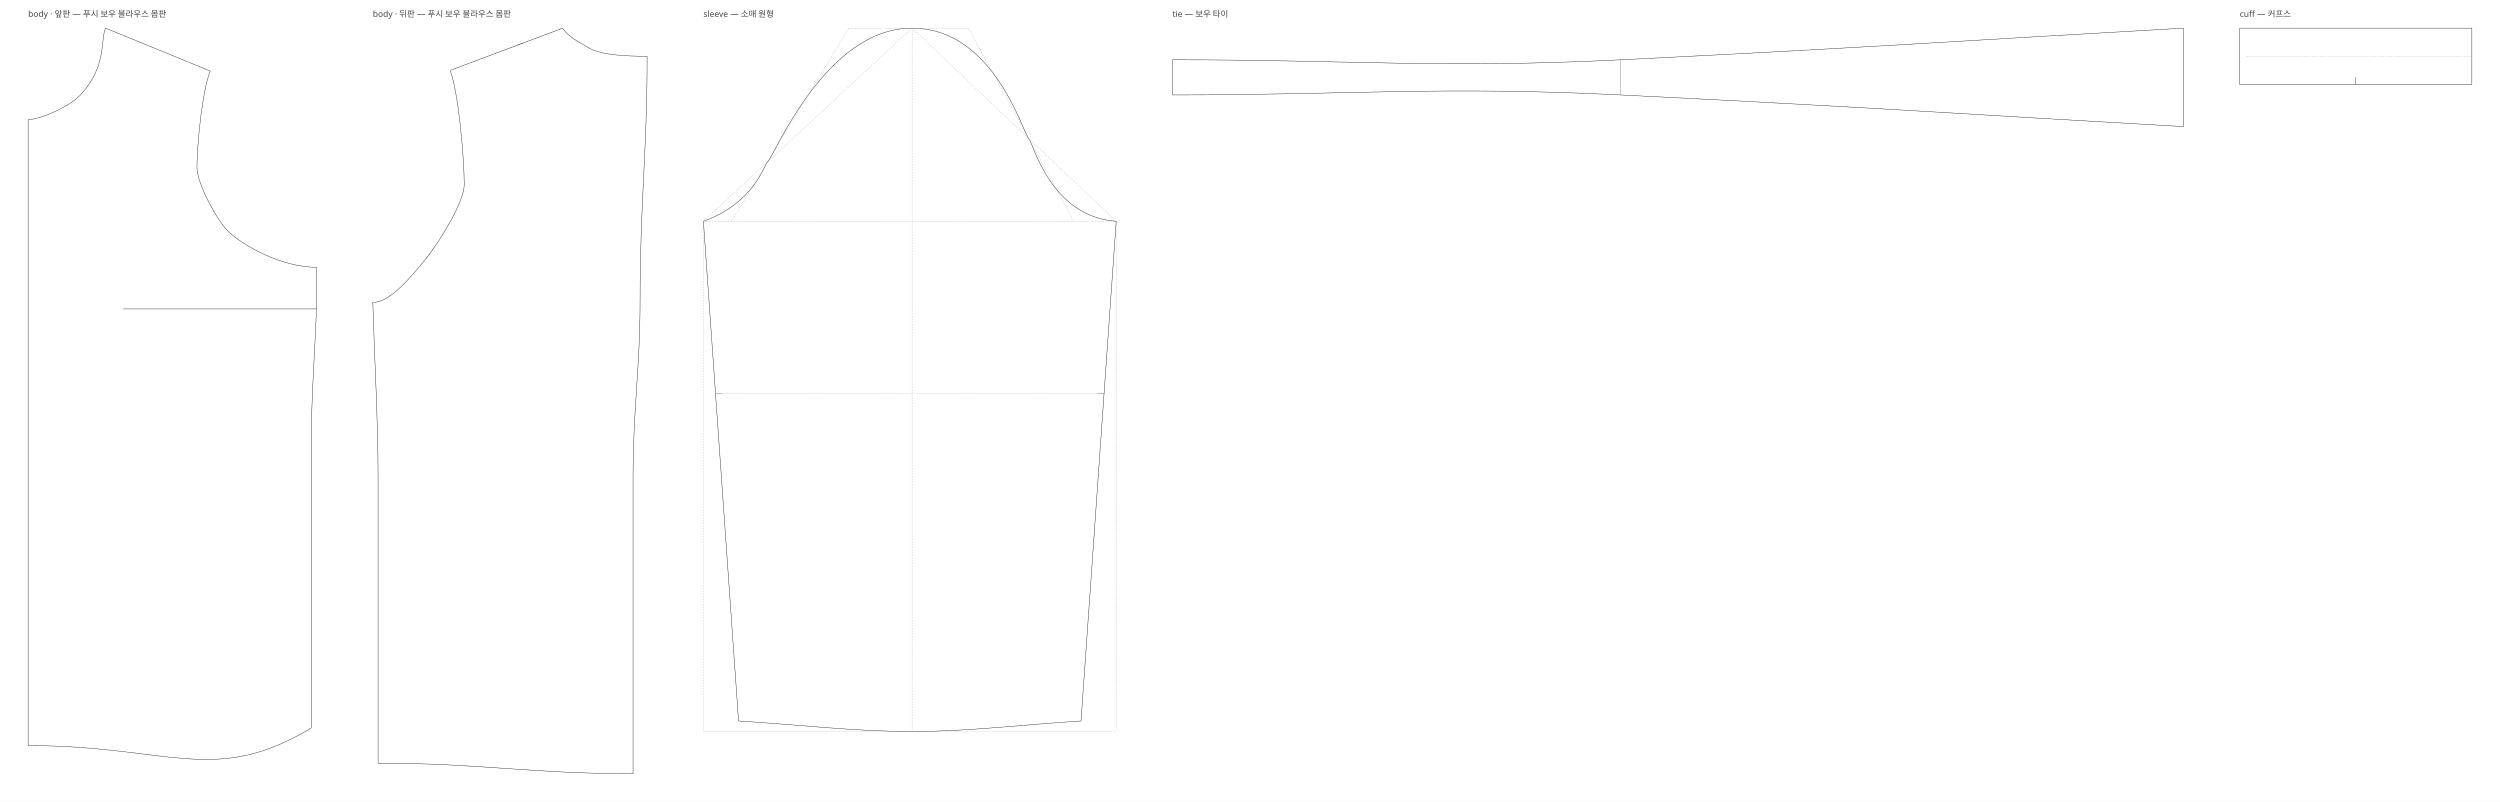
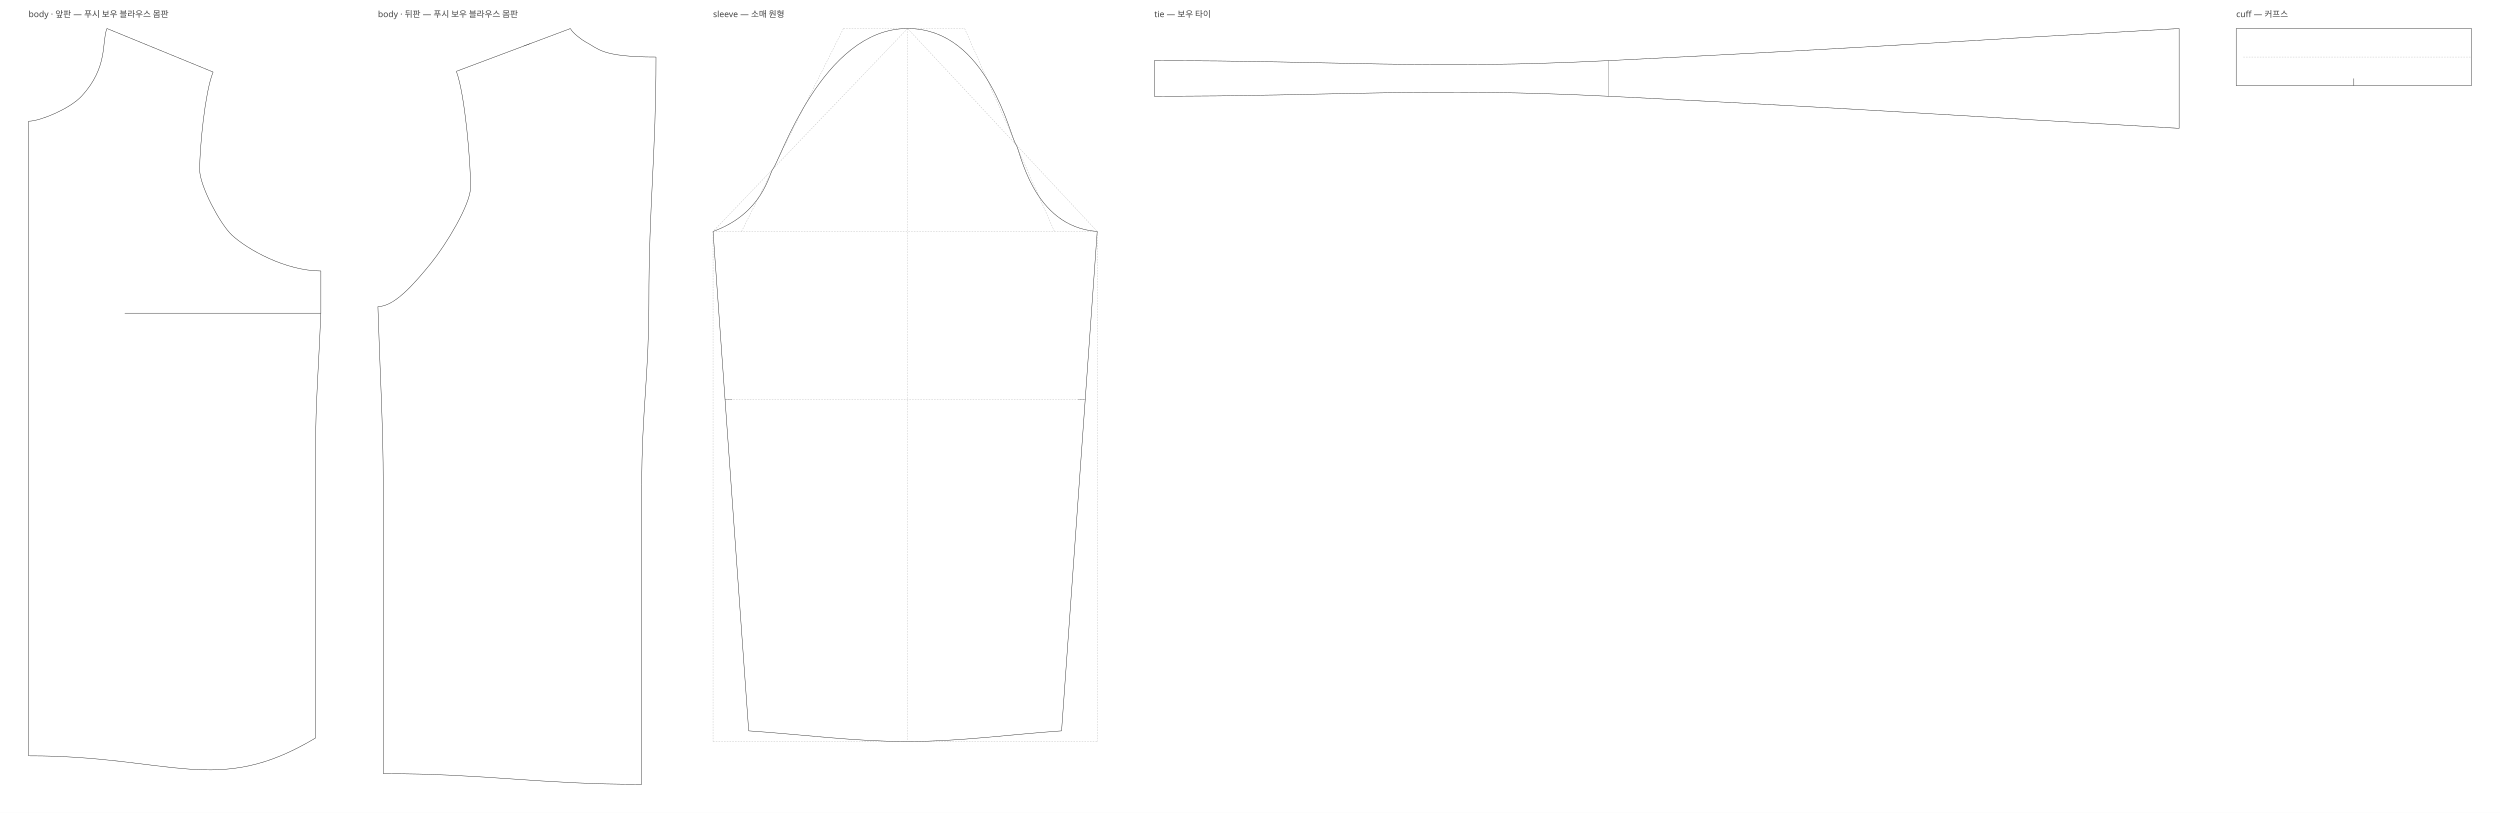
- <svg xmlns="http://www.w3.org/2000/svg" width="2256.913mm" height="723.9mm" viewBox="0 0 2256.913 723.9">
+ <svg xmlns="http://www.w3.org/2000/svg" width="2226.382mm" height="723.9mm" viewBox="0 0 2226.382 723.9">
  <rect width="100%" height="100%" fill="white" />
  <g id="body · 앞판">
    <g id="outline" fill="none" stroke="#111" stroke-width="0.35">
      <path d="M95.25 25.4C90.382 37.272 96.67 59.513 72.799 85.499C62.51 96.701 35.889 107.95 25.4 107.95" />
      <path d="M95.25 25.4L189.773 64.154" />
      <path d="M189.773 64.154C182.445 82.028 177.8 131.822 177.8 151.14C177.8 165.429 196.059 199.672 206.537 209.388C220.375 222.222 254.408 241.3 285.75 241.3" />
      <path d="M25.4 107.95L25.4 673.1" />
      <path d="M285.75 241.3L285.75 278.903" />
      <path d="M285.75 278.903C284.178 318.882 280.987 360.041 280.987 400.05C280.987 462.915 280.987 527.685 280.987 590.55C280.987 612.553 280.987 635.222 280.987 657.225" />
      <path d="M25.4 673.1C153.44 673.1 193.153 709.926 280.987 657.225" />
    </g>
    <g id="dart" fill="none" stroke="#111" stroke-width="0.35">
      <path d="M285.75 278.903L111.125 278.903L285.75 278.903" />
    </g>
    <text x="25.4" y="15.24" font-size="7.62" font-family="sans-serif" fill="#444">body · 앞판 — 푸시 보우 블라우스 몸판</text>
  </g>
  <g id="body · 뒤판">
    <g id="outline" fill="none" stroke="#111" stroke-width="0.35">
      <path d="M508 25.4C509.264 28.77 518.259 35.706 521.47 37.33C532.922 43.12 534.797 50.8 584.2 50.8" />
      <path d="M406.4 63.5C414.066 83.943 419.1 143.815 419.1 166.688C419.1 181.986 397.262 217.906 383.74 234.515C368.354 253.414 351.172 273.05 336.55 273.05" />
      <path d="M584.2 50.8C584.2 138.467 577.85 182.208 577.85 269.875C577.85 334.695 571.5 366.98 571.5 431.8" />
      <path d="M571.5 431.8L571.5 698.5" />
      <path d="M508 25.4L406.4 63.5" />
      <path d="M336.55 273.05C338.122 325.438 341.312 379.389 341.312 431.8C341.312 494.665 341.312 559.435 341.312 622.3C341.312 644.303 341.312 666.972 341.312 688.975" />
      <path d="M571.5 698.5C479.346 698.5 433.466 688.975 341.312 688.975" />
    </g>
    <g id="mark" fill="none" stroke="#111" stroke-width="0.21">
      <path d="M472.326 38.778L466.38 41.007" />
    </g>
    <text x="336.55" y="15.24" font-size="7.62" font-family="sans-serif" fill="#444">body · 뒤판 — 푸시 보우 블라우스 몸판</text>
  </g>
  <g id="sleeve">
    <g id="outline" fill="none" stroke="#111" stroke-width="0.35">
-       <path d="M635 199.763C681.051 183.106 689.49 149.332 692.968 146.113C699.49 140.077 745.202 25.4 823.397 25.4" />
-       <path d="M823.397 25.4C897.329 25.4 923.428 120.054 928.693 125.036C932.641 128.772 948.013 195.587 1007.664 199.763" />
-       <path d="M635 199.763L666.75 650.875" />
-       <path d="M1007.664 199.763L975.914 650.875" />
-       <path d="M666.75 650.875C718.444 654.018 771.608 660.4 823.397 660.4C873.826 660.4 925.584 654.018 975.914 650.875" />
+       <path d="M635 206.113C679.912 189.868 685.112 153.845 688.311 150.509C694.308 144.253 731.999 25.4 808.26 25.4" />
+       <path d="M808.26 25.4C880.341 25.4 899.934 123.501 904.759 128.664C908.378 132.537 918.975 202.042 977.133 206.113" />
+       <path d="M635 206.113L666.75 650.875" />
+       <path d="M977.133 206.113L945.383 650.875" />
+       <path d="M666.75 650.875C713.448 654.018 761.456 660.4 808.26 660.4C853.62 660.4 900.132 654.018 945.383 650.875" />
    </g>
    <g id="construction" fill="none" stroke="#888" stroke-width="0.21" stroke-dasharray="1.4,1.05">
-       <path d="M823.397 25.4L823.397 660.4" />
-       <path d="M635 199.763L1007.664 199.763" />
-       <path d="M645.968 355.6L996.696 355.6" />
-       <path d="M766.247 25.4L874.197 25.4" />
-       <path d="M823.397 25.4L635 199.763" />
-       <path d="M823.397 25.4L1007.664 199.763" />
-       <path d="M766.247 25.4L660.4 199.763" />
-       <path d="M874.197 25.4L969.564 199.763" />
-       <path d="M635 199.763L635 660.4" />
-       <path d="M1007.664 199.763L1007.664 660.4" />
-       <path d="M635 660.4L1007.664 660.4" />
+       <path d="M808.26 25.4L808.26 660.4" />
+       <path d="M635 206.113L977.133 206.113" />
+       <path d="M645.671 355.6L966.462 355.6" />
+       <path d="M751.11 25.4L859.06 25.4" />
+       <path d="M808.26 25.4L635 206.113" />
+       <path d="M808.26 25.4L977.133 206.113" />
+       <path d="M751.11 25.4L660.4 206.113" />
+       <path d="M859.06 25.4L939.033 206.113" />
+       <path d="M635 206.113L635 660.4" />
+       <path d="M977.133 206.113L977.133 660.4" />
+       <path d="M635 660.4L977.133 660.4" />
    </g>
    <g id="mark" fill="none" stroke="#111" stroke-width="0.21">
-       <path d="M645.968 355.6L652.318 355.6" />
-       <path d="M996.696 355.6L990.346 355.6" />
+       <path d="M645.671 355.6L652.021 355.6" />
+       <path d="M966.462 355.6L960.112 355.6" />
    </g>
    <text x="635" y="15.24" font-size="7.62" font-family="sans-serif" fill="#444">sleeve — 소매 원형</text>
  </g>
  <g id="tie">
    <g id="outline" fill="none" stroke="#111" stroke-width="0.35">
-       <path d="M1058.464 53.975L1058.464 85.725" />
-       <path d="M1058.464 53.975C1220.344 53.975 1301.486 62.059 1463.163 53.975C1717.247 41.271 1767.963 36.83 1971.163 25.4" />
-       <path d="M1058.464 85.725C1220.344 85.725 1301.486 77.641 1463.163 85.725C1717.247 98.429 1767.963 102.87 1971.163 114.3" />
-       <path d="M1971.163 25.4L1971.163 114.3" />
+       <path d="M1027.933 53.975L1027.933 85.725" />
+       <path d="M1027.933 53.975C1189.813 53.975 1270.954 62.059 1432.632 53.975C1686.716 41.271 1737.432 36.83 1940.632 25.4" />
+       <path d="M1027.933 85.725C1189.813 85.725 1270.954 77.641 1432.632 85.725C1686.716 98.429 1737.432 102.87 1940.632 114.3" />
+       <path d="M1940.632 25.4L1940.632 114.3" />
    </g>
    <g id="mark" fill="none" stroke="#111" stroke-width="0.21">
-       <path d="M1463.163 53.975L1463.163 85.725" />
+       <path d="M1432.632 53.975L1432.632 85.725" />
    </g>
-     <text x="1058.464" y="15.24" font-size="7.62" font-family="sans-serif" fill="#444">tie — 보우 타이</text>
+     <text x="1027.933" y="15.24" font-size="7.62" font-family="sans-serif" fill="#444">tie — 보우 타이</text>
  </g>
  <g id="cuff">
    <g id="outline" fill="none" stroke="#111" stroke-width="0.35">
-       <path d="M2021.963 25.4L2231.513 25.4L2231.513 76.2L2021.963 76.2L2021.963 25.4" />
+       <path d="M1991.432 25.4L2200.982 25.4L2200.982 76.2L1991.432 76.2L1991.432 25.4" />
    </g>
    <g id="construction" fill="none" stroke="#888" stroke-width="0.21" stroke-dasharray="1.4,1.05">
-       <path d="M2028.313 50.8L2231.513 50.8" />
+       <path d="M1997.782 50.8L2200.982 50.8" />
    </g>
    <g id="notch" fill="none" stroke="#111" stroke-width="0.35">
-       <path d="M2126.738 76.2L2126.738 69.85" />
+       <path d="M2096.207 76.2L2096.207 69.85" />
    </g>
-     <text x="2021.963" y="15.24" font-size="7.62" font-family="sans-serif" fill="#444">cuff — 커프스</text>
+     <text x="1991.432" y="15.24" font-size="7.62" font-family="sans-serif" fill="#444">cuff — 커프스</text>
  </g>
</svg>
